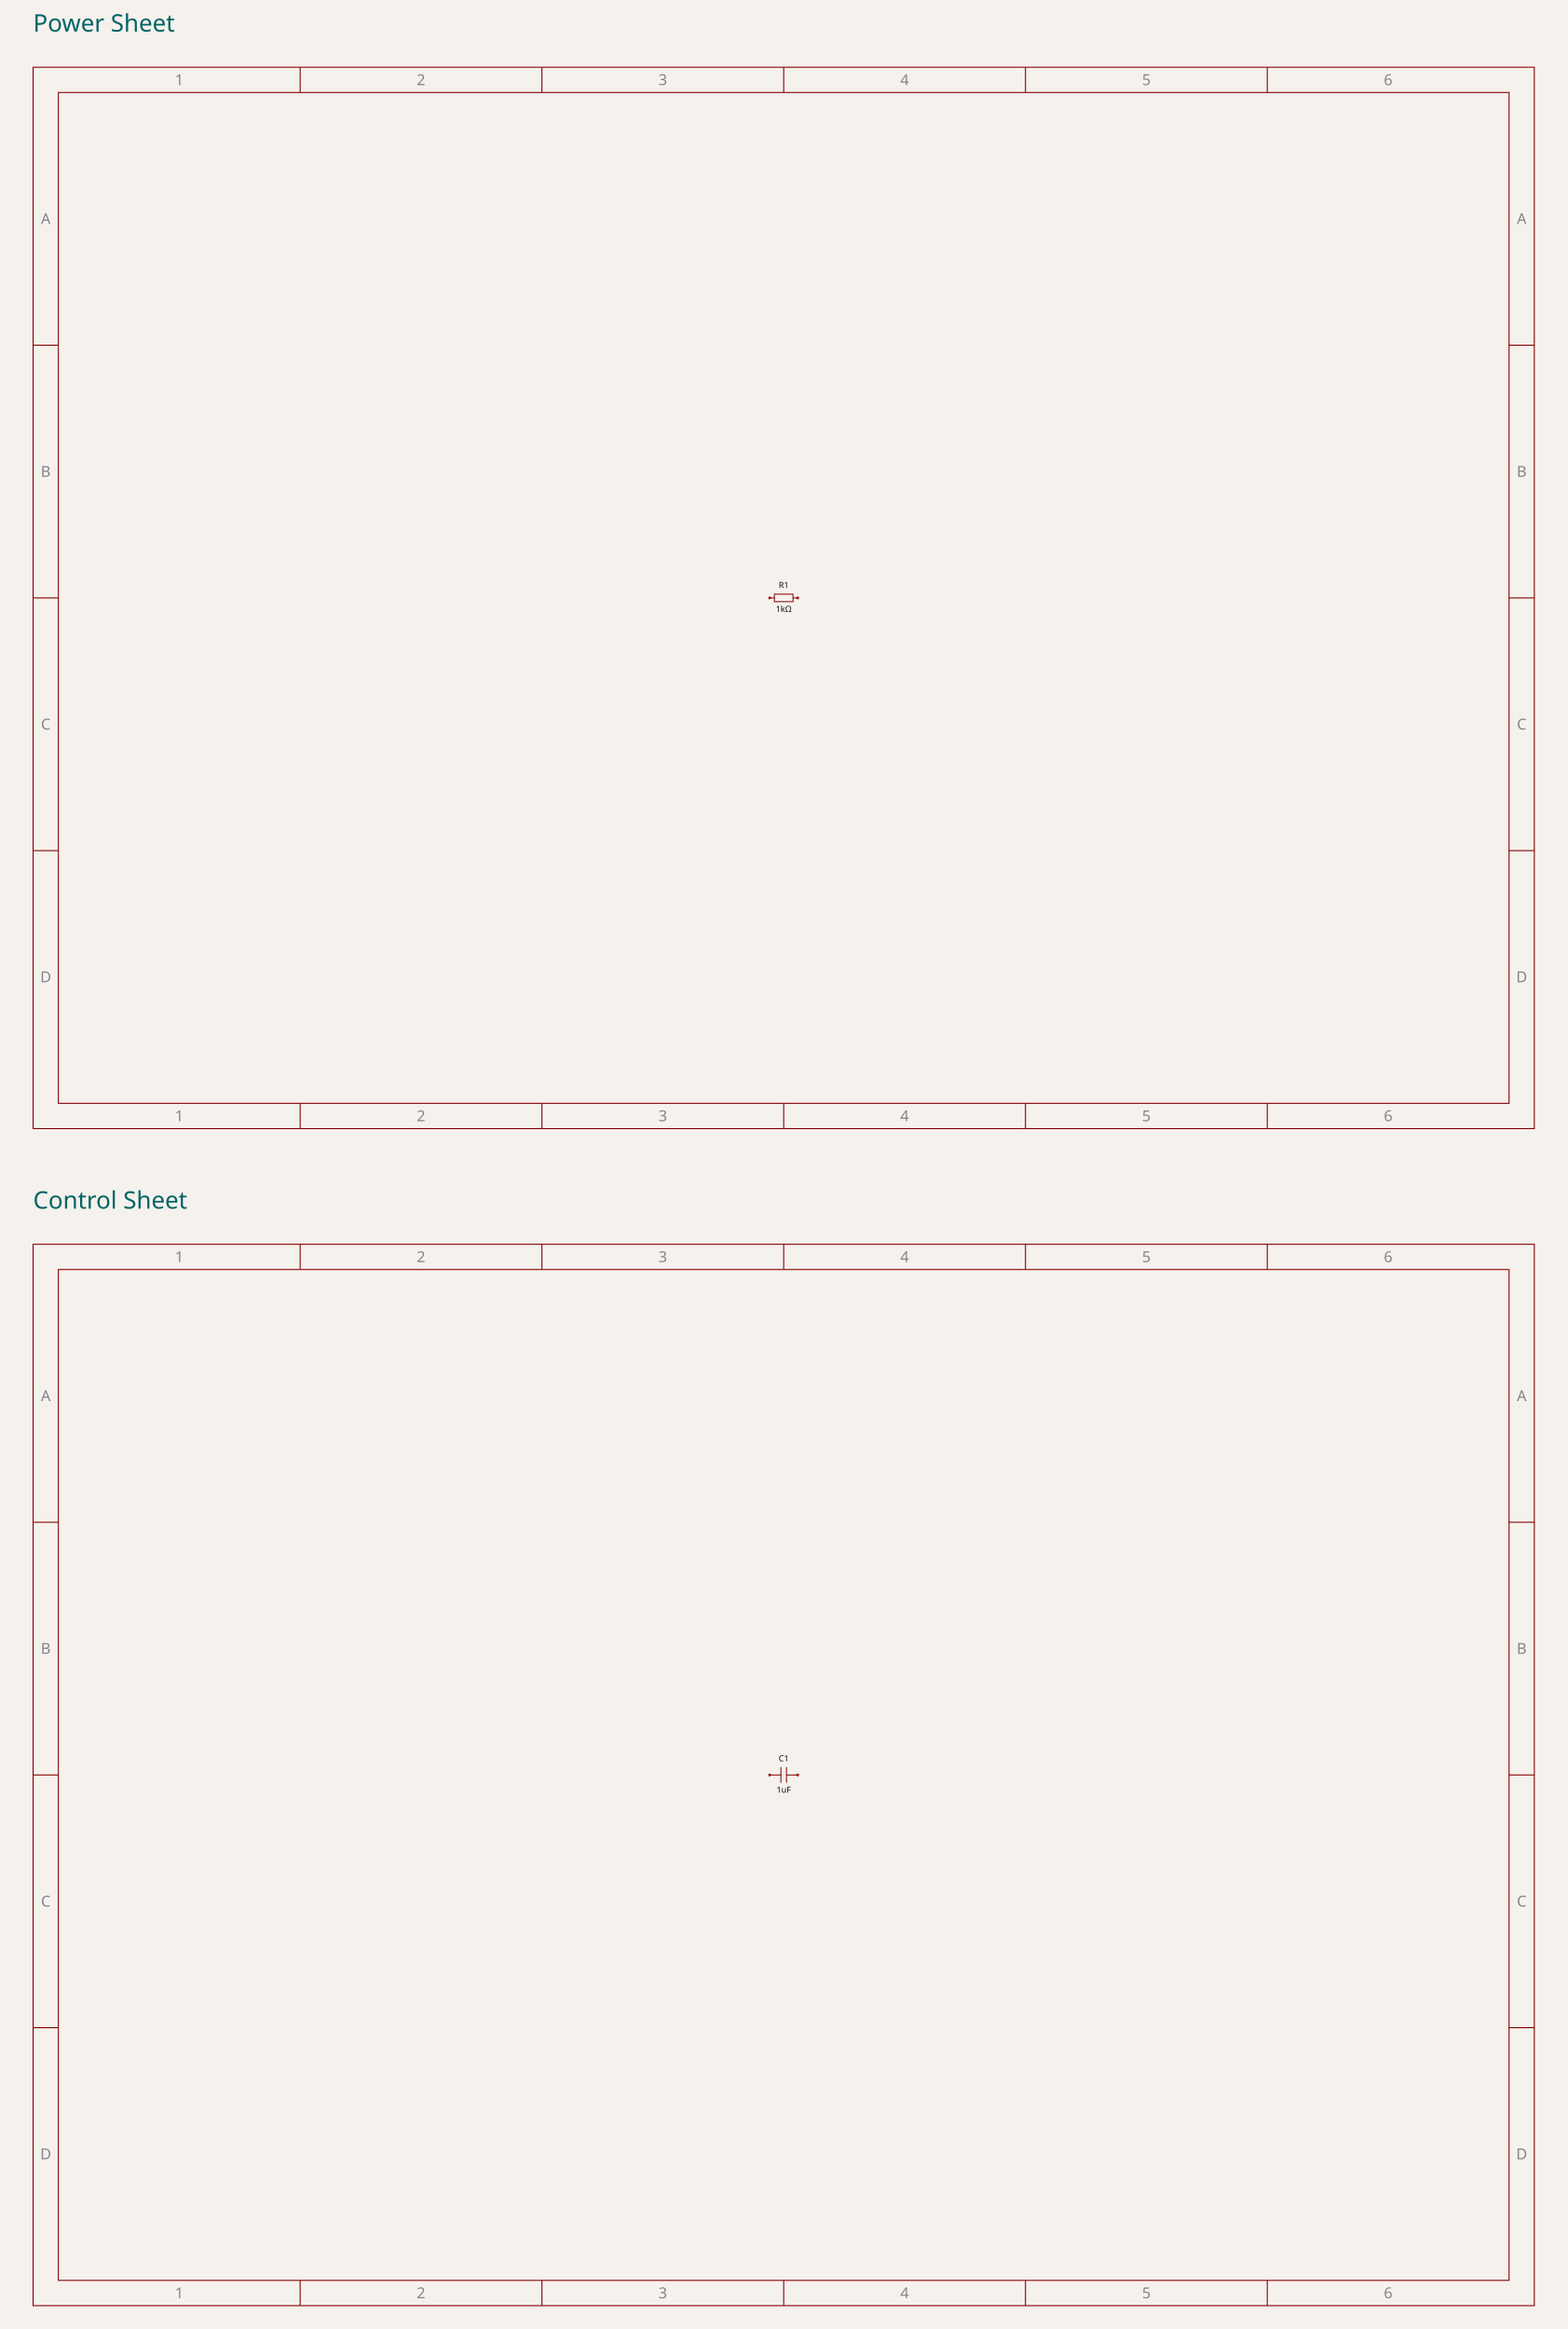
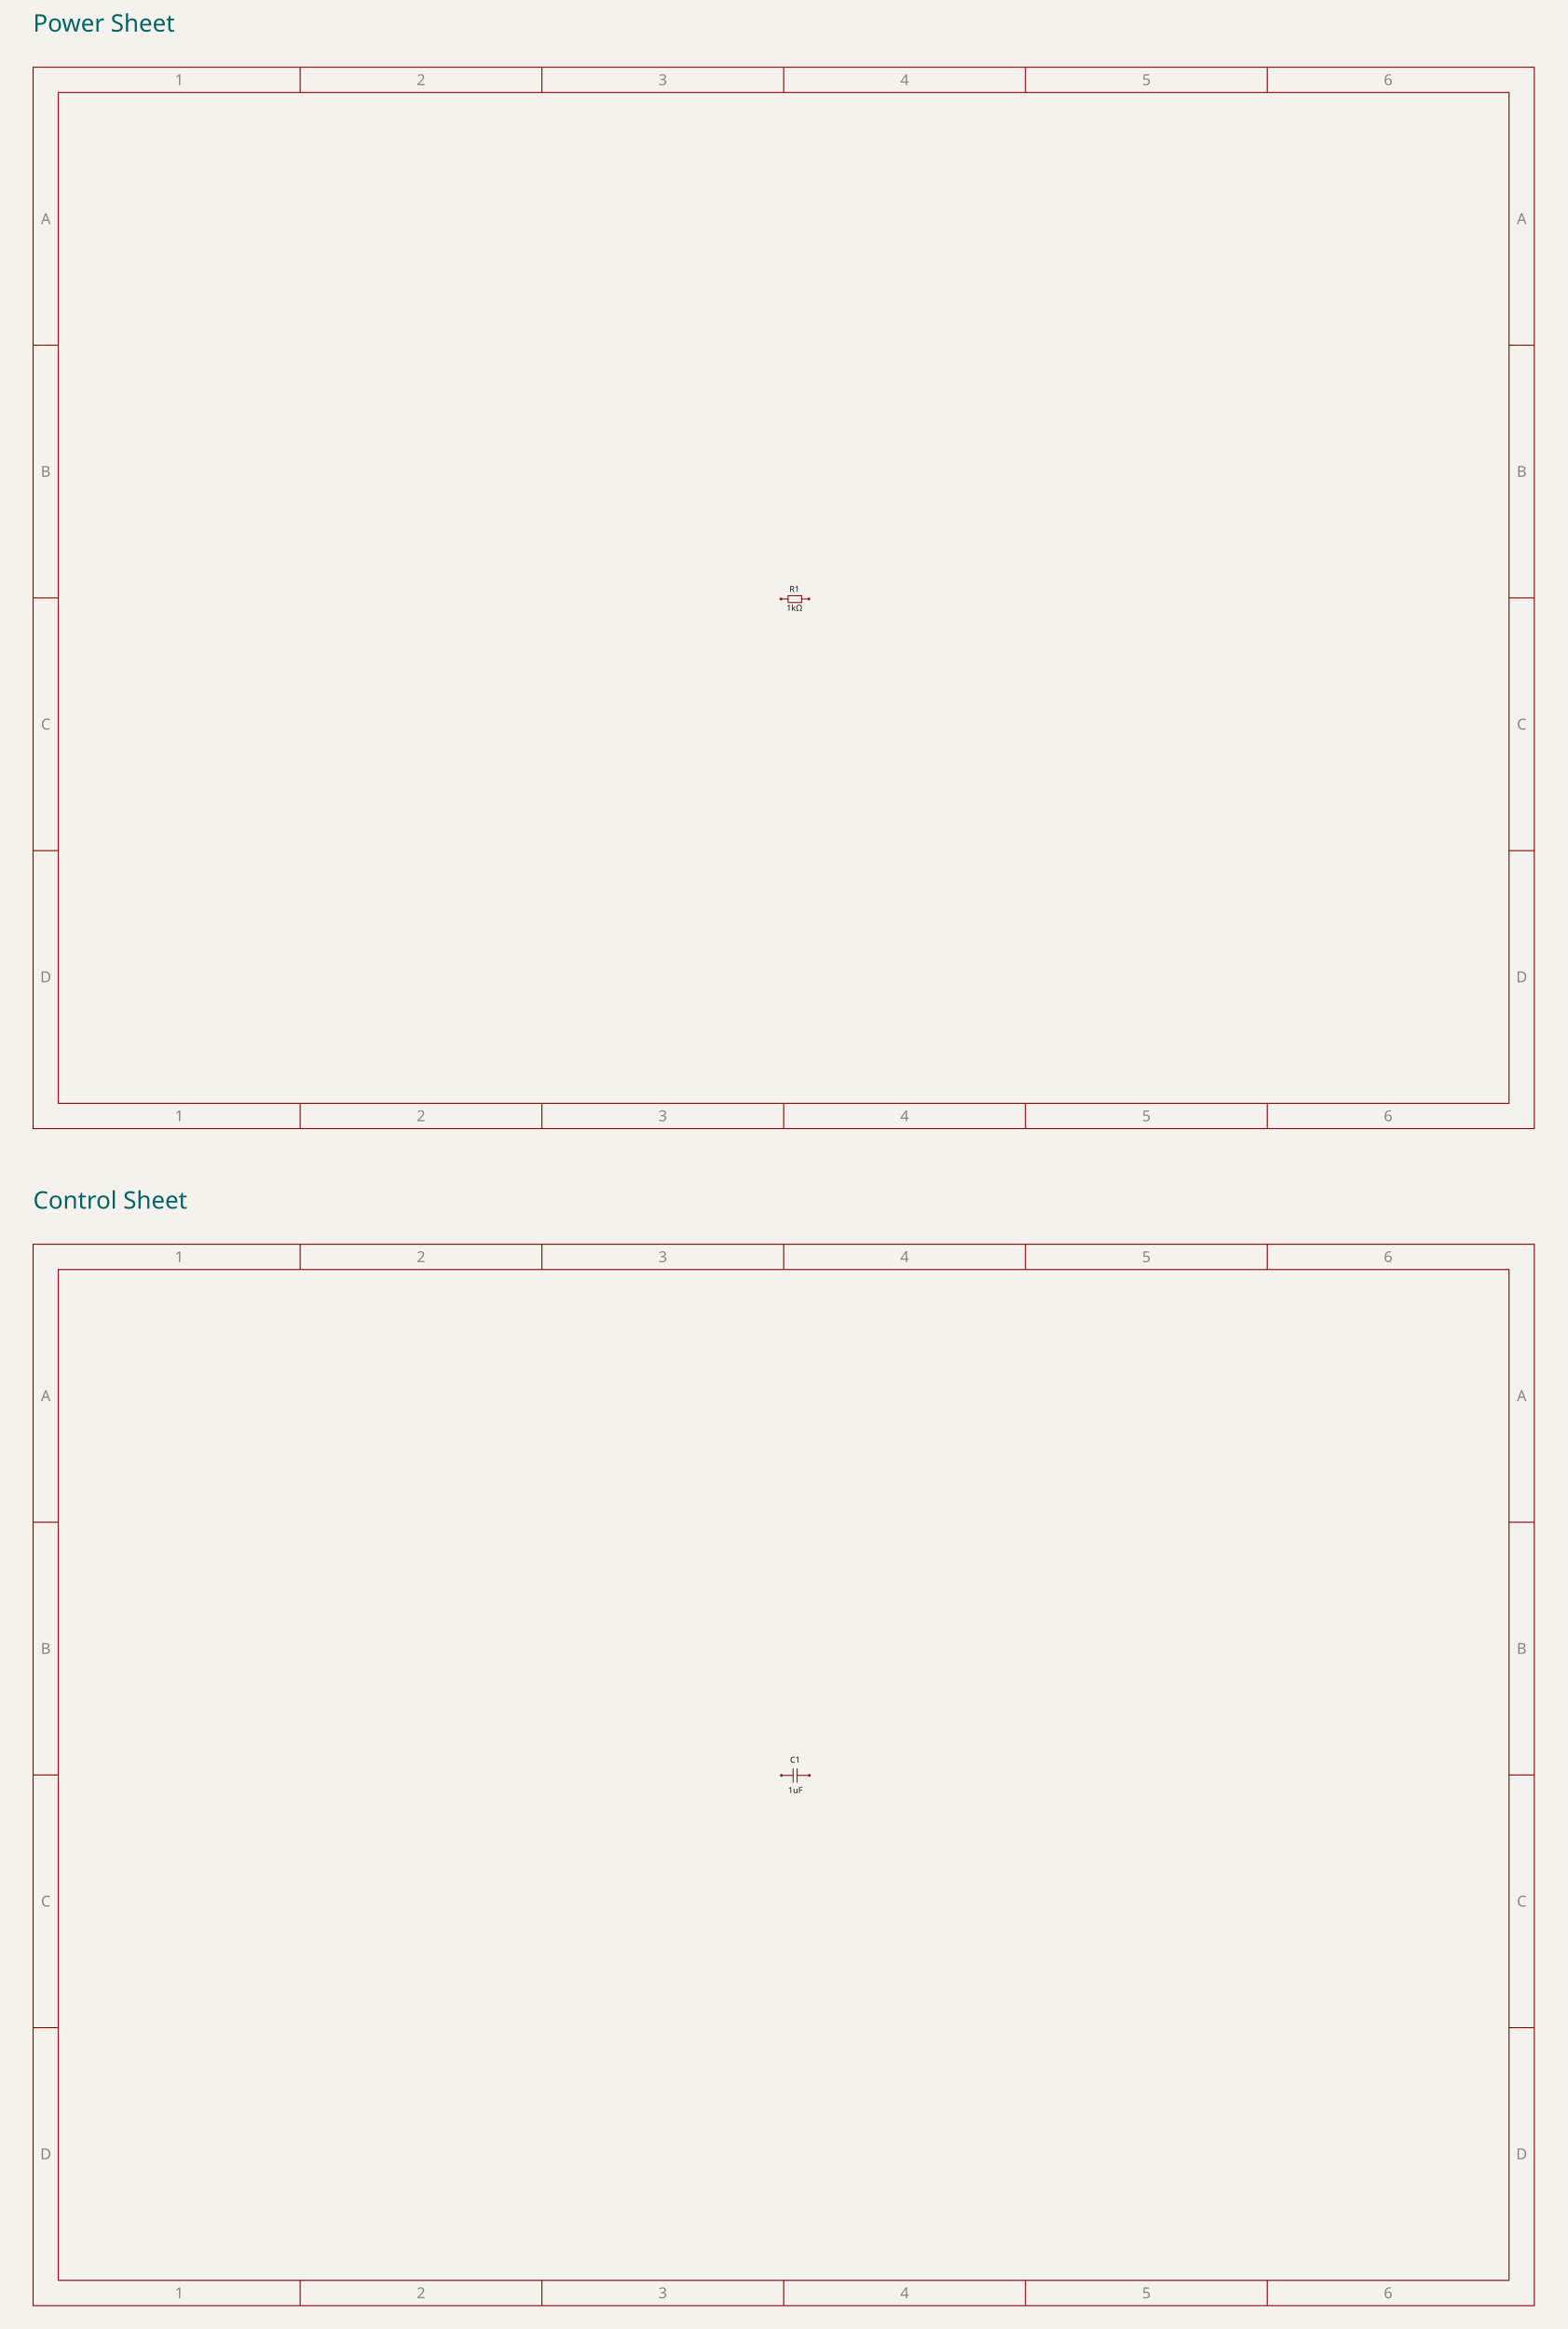
<svg xmlns="http://www.w3.org/2000/svg" class="tscircuit-stacked-schematic" width="1000" height="1486" viewBox="0 0 1000 1486" style="background-color: rgb(245, 241, 237)">
  <rect class="boundary" x="0" y="0" width="1000" height="1486" fill="rgb(245, 241, 237)" />
  <text class="stacked-sheet-label" x="21.113" y="20.16" font-family="sans-serif" font-size="15.4px" fill="rgb(0, 100, 100)" data-schematic-sheet-id="schematic_sheet_0">Power Sheet</text>
  <svg class="tscircuit-schematic" width="1000" height="707" style="background-color: rgb(245, 241, 237)" data-real-to-screen-transform="matrix(29.7857024382,0,0,-29.7857024382,500,353.5)" x="0" y="28">
    <style>
              .boundary { fill: rgb(245, 241, 237); }
              .schematic-boundary { fill: none; stroke: #fff; }
              .component { fill: none; stroke: rgb(132, 0, 0); }
              .chip { fill: rgb(255, 255, 194); stroke: rgb(132, 0, 0); }
              .component-pin { fill: none; stroke: rgb(132, 0, 0); }
              .text { font-family: sans-serif; fill: rgb(0, 150, 0); }
              .pin-number { fill: rgb(169, 0, 0); }
              .port-label { fill: rgb(0, 100, 100); }
              .component-name { fill: rgb(0, 100, 100); }

            </style>
    <rect class="boundary" x="0" y="0" width="1000" height="707" />
    <g class="schematic-sheet" data-circuit-json-type="schematic_sheet" data-schematic-sheet-id="schematic_sheet_0">
      <rect class="sch-rect" x="21.113" y="14.893" width="957.775" height="677.214" fill="none" stroke="rgb(132, 0, 0)" stroke-width="0.645" data-schematic-rect-id="schematic_sheet_0_outer" />
      <rect class="sch-rect" x="37.237" y="31.017" width="925.526" height="644.966" fill="none" stroke="rgb(132, 0, 0)" stroke-width="0.645" data-schematic-rect-id="schematic_sheet_0_inner" />
      <line class="sch-line" x1="191.491" y1="14.893" x2="191.491" y2="31.017" stroke="rgb(132, 0, 0)" stroke-width="0.645" data-schematic-line-id="schematic_sheet_0_top_column_1" />
      <line class="sch-line" x1="191.491" y1="692.107" x2="191.491" y2="675.983" stroke="rgb(132, 0, 0)" stroke-width="0.645" data-schematic-line-id="schematic_sheet_0_bottom_column_1" />
      <line class="sch-line" x1="345.746" y1="14.893" x2="345.746" y2="31.017" stroke="rgb(132, 0, 0)" stroke-width="0.645" data-schematic-line-id="schematic_sheet_0_top_column_2" />
      <line class="sch-line" x1="345.746" y1="692.107" x2="345.746" y2="675.983" stroke="rgb(132, 0, 0)" stroke-width="0.645" data-schematic-line-id="schematic_sheet_0_bottom_column_2" />
      <line class="sch-line" x1="500" y1="14.893" x2="500" y2="31.017" stroke="rgb(132, 0, 0)" stroke-width="0.645" data-schematic-line-id="schematic_sheet_0_top_column_3" />
      <line class="sch-line" x1="500" y1="692.107" x2="500" y2="675.983" stroke="rgb(132, 0, 0)" stroke-width="0.645" data-schematic-line-id="schematic_sheet_0_bottom_column_3" />
      <line class="sch-line" x1="654.254" y1="14.893" x2="654.254" y2="31.017" stroke="rgb(132, 0, 0)" stroke-width="0.645" data-schematic-line-id="schematic_sheet_0_top_column_4" />
      <line class="sch-line" x1="654.254" y1="692.107" x2="654.254" y2="675.983" stroke="rgb(132, 0, 0)" stroke-width="0.645" data-schematic-line-id="schematic_sheet_0_bottom_column_4" />
      <line class="sch-line" x1="808.509" y1="14.893" x2="808.509" y2="31.017" stroke="rgb(132, 0, 0)" stroke-width="0.645" data-schematic-line-id="schematic_sheet_0_top_column_5" />
      <line class="sch-line" x1="808.509" y1="692.107" x2="808.509" y2="675.983" stroke="rgb(132, 0, 0)" stroke-width="0.645" data-schematic-line-id="schematic_sheet_0_bottom_column_5" />
      <line class="sch-line" x1="21.113" y1="514.741" x2="37.237" y2="514.741" stroke="rgb(132, 0, 0)" stroke-width="0.645" data-schematic-line-id="schematic_sheet_0_left_row_1" />
      <line class="sch-line" x1="978.887" y1="514.741" x2="962.763" y2="514.741" stroke="rgb(132, 0, 0)" stroke-width="0.645" data-schematic-line-id="schematic_sheet_0_right_row_1" />
      <line class="sch-line" x1="21.113" y1="353.5" x2="37.237" y2="353.5" stroke="rgb(132, 0, 0)" stroke-width="0.645" data-schematic-line-id="schematic_sheet_0_left_row_2" />
      <line class="sch-line" x1="978.887" y1="353.5" x2="962.763" y2="353.5" stroke="rgb(132, 0, 0)" stroke-width="0.645" data-schematic-line-id="schematic_sheet_0_right_row_2" />
      <line class="sch-line" x1="21.113" y1="192.259" x2="37.237" y2="192.259" stroke="rgb(132, 0, 0)" stroke-width="0.645" data-schematic-line-id="schematic_sheet_0_left_row_3" />
      <line class="sch-line" x1="978.887" y1="192.259" x2="962.763" y2="192.259" stroke="rgb(132, 0, 0)" stroke-width="0.645" data-schematic-line-id="schematic_sheet_0_right_row_3" />
      <text class="sch-text" x="114.364" y="22.955" fill="rgb(132, 132, 132)" text-anchor="middle" dominant-baseline="middle" font-family="sans-serif" font-size="9.674px" transform="rotate(0, 114.3641, 22.95493)">1</text>
      <text class="sch-text" x="114.364" y="684.045" fill="rgb(132, 132, 132)" text-anchor="middle" dominant-baseline="middle" font-family="sans-serif" font-size="9.674px" transform="rotate(0, 114.3641, 684.0451)">1</text>
      <text class="sch-text" x="268.618" y="22.955" fill="rgb(132, 132, 132)" text-anchor="middle" dominant-baseline="middle" font-family="sans-serif" font-size="9.674px" transform="rotate(0, 268.6184, 22.95493)">2</text>
      <text class="sch-text" x="268.618" y="684.045" fill="rgb(132, 132, 132)" text-anchor="middle" dominant-baseline="middle" font-family="sans-serif" font-size="9.674px" transform="rotate(0, 268.6184, 684.0451)">2</text>
      <text class="sch-text" x="422.873" y="22.955" fill="rgb(132, 132, 132)" text-anchor="middle" dominant-baseline="middle" font-family="sans-serif" font-size="9.674px" transform="rotate(0, 422.8728, 22.95493)">3</text>
      <text class="sch-text" x="422.873" y="684.045" fill="rgb(132, 132, 132)" text-anchor="middle" dominant-baseline="middle" font-family="sans-serif" font-size="9.674px" transform="rotate(0, 422.8728, 684.0451)">3</text>
      <text class="sch-text" x="577.127" y="22.955" fill="rgb(132, 132, 132)" text-anchor="middle" dominant-baseline="middle" font-family="sans-serif" font-size="9.674px" transform="rotate(0, 577.1272, 22.95493)">4</text>
      <text class="sch-text" x="577.127" y="684.045" fill="rgb(132, 132, 132)" text-anchor="middle" dominant-baseline="middle" font-family="sans-serif" font-size="9.674px" transform="rotate(0, 577.1272, 684.0451)">4</text>
      <text class="sch-text" x="731.382" y="22.955" fill="rgb(132, 132, 132)" text-anchor="middle" dominant-baseline="middle" font-family="sans-serif" font-size="9.674px" transform="rotate(0, 731.3816, 22.95493)">5</text>
      <text class="sch-text" x="731.382" y="684.045" fill="rgb(132, 132, 132)" text-anchor="middle" dominant-baseline="middle" font-family="sans-serif" font-size="9.674px" transform="rotate(0, 731.3816, 684.0451)">5</text>
      <text class="sch-text" x="885.636" y="22.955" fill="rgb(132, 132, 132)" text-anchor="middle" dominant-baseline="middle" font-family="sans-serif" font-size="9.674px" transform="rotate(0, 885.6359, 22.95493)">6</text>
      <text class="sch-text" x="885.636" y="684.045" fill="rgb(132, 132, 132)" text-anchor="middle" dominant-baseline="middle" font-family="sans-serif" font-size="9.674px" transform="rotate(0, 885.6359, 684.0451)">6</text>
      <text class="sch-text" x="29.175" y="111.638" fill="rgb(132, 132, 132)" text-anchor="middle" dominant-baseline="middle" font-family="sans-serif" font-size="9.674px" transform="rotate(0, 29.17482, 111.6378)">A</text>
      <text class="sch-text" x="970.825" y="111.638" fill="rgb(132, 132, 132)" text-anchor="middle" dominant-baseline="middle" font-family="sans-serif" font-size="9.674px" transform="rotate(0, 970.8252, 111.6378)">A</text>
      <text class="sch-text" x="29.175" y="272.879" fill="rgb(132, 132, 132)" text-anchor="middle" dominant-baseline="middle" font-family="sans-serif" font-size="9.674px" transform="rotate(0, 29.17482, 272.8793)">B</text>
      <text class="sch-text" x="970.825" y="272.879" fill="rgb(132, 132, 132)" text-anchor="middle" dominant-baseline="middle" font-family="sans-serif" font-size="9.674px" transform="rotate(0, 970.8252, 272.8793)">B</text>
      <text class="sch-text" x="29.175" y="434.121" fill="rgb(132, 132, 132)" text-anchor="middle" dominant-baseline="middle" font-family="sans-serif" font-size="9.674px" transform="rotate(0, 29.17482, 434.1207)">C</text>
      <text class="sch-text" x="970.825" y="434.121" fill="rgb(132, 132, 132)" text-anchor="middle" dominant-baseline="middle" font-family="sans-serif" font-size="9.674px" transform="rotate(0, 970.8252, 434.1207)">C</text>
      <text class="sch-text" x="29.175" y="595.362" fill="rgb(132, 132, 132)" text-anchor="middle" dominant-baseline="middle" font-family="sans-serif" font-size="9.674px" transform="rotate(0, 29.17482, 595.3622)">D</text>
      <text class="sch-text" x="970.825" y="595.362" fill="rgb(132, 132, 132)" text-anchor="middle" dominant-baseline="middle" font-family="sans-serif" font-size="9.674px" transform="rotate(0, 970.8252, 595.3622)">D</text>
    </g>
    <g class="sch-component" data-circuit-json-type="schematic_component" data-schematic-component-id="schematic_component_0" data-schematic-sheet-id="schematic_sheet_0">
-       <rect class="component-overlay sch-component-overlay" x="491.064" y="351.118" width="17.871" height="4.765" fill="transparent" />
-       <path class="sch-component-symbol-path" d="M 491.064 353.5 L 494.043 353.5" stroke="rgb(132, 0, 0)" fill="none" stroke-width="0.596px" stroke-linecap="round" />
-       <path class="sch-component-symbol-path" d="M 505.957 353.5 L 508.936 353.5" stroke="rgb(132, 0, 0)" fill="none" stroke-width="0.596px" stroke-linecap="round" />
-       <path class="sch-component-symbol-path" d="M 494.043 351.118 L 505.957 351.118 L 505.957 355.882 L 494.043 355.882 L 494.043 351.118" stroke="rgb(132, 0, 0)" fill="none" stroke-width="0.596px" stroke-linecap="round" />
-       <text class="sch-component-name sch-component-text" x="500" y="348.734" stroke="rgb(245, 241, 237)" stroke-width="0.596px" paint-order="stroke" fill="rgb(15, 15, 15)" font-family="sans-serif" text-anchor="middle" dominant-baseline="ideographic" font-size="5.361px">R1</text>
-       <text class="sch-component-text" x="500" y="358.266" fill="rgb(15, 15, 15)" font-family="sans-serif" text-anchor="middle" dominant-baseline="hanging" font-size="5.361px">1kΩ</text>
-       <circle class="component-pin sch-component-pin" cx="491.064" cy="353.5" r="0.596px" stroke-width="0.596px" fill="none" stroke="rgb(132, 0, 0)" />
-       <circle class="component-pin sch-component-pin" cx="508.936" cy="353.5" r="0.596px" stroke-width="0.596px" fill="none" stroke="rgb(132, 0, 0)" />
+       <rect class="component-overlay sch-component-overlay" x="498.24" y="352.065" width="17.871" height="4.387" fill="transparent" />
+       <path class="sch-component-symbol-path" d="M 498.24 354.177 L 502.789 354.177" stroke="rgb(132, 0, 0)" fill="none" stroke-width="0.596px" stroke-linecap="round" />
+       <path class="sch-component-symbol-path" d="M 511.4 354.177 L 516.111 354.177" stroke="rgb(132, 0, 0)" fill="none" stroke-width="0.596px" stroke-linecap="round" />
+       <path class="sch-component-symbol-path" d="M 507.176 352.065 L 511.4 352.065 L 511.4 356.451 L 502.789 356.451 L 502.789 352.065 L 507.176 352.065" stroke="rgb(132, 0, 0)" fill="none" stroke-width="0.596px" stroke-linecap="round" />
+       <text class="sch-component-name sch-component-text" x="506.851" y="351.261" stroke="rgb(245, 241, 237)" stroke-width="0.596px" paint-order="stroke" fill="rgb(15, 15, 15)" font-family="sans-serif" text-anchor="middle" dominant-baseline="ideographic" font-size="5.361px">R1</text>
+       <text class="sch-component-text" x="506.851" y="357.58" fill="rgb(15, 15, 15)" font-family="sans-serif" text-anchor="middle" dominant-baseline="hanging" font-size="5.361px">1kΩ</text>
+       <circle class="component-pin sch-component-pin" cx="498.24" cy="354.177" r="0.596px" stroke-width="0.596px" fill="none" stroke="rgb(132, 0, 0)" />
+       <circle class="component-pin sch-component-pin" cx="516.111" cy="354.177" r="0.596px" stroke-width="0.596px" fill="none" stroke="rgb(132, 0, 0)" />
    </g>
    <g class="schematic-port-hover sch-port-hover" data-schematic-port-id="source_port_0" data-schematic-sheet-id="schematic_sheet_0">
      <circle cx="491.064" cy="353.5" r="1.191" fill="red" opacity="0" />
    </g>
    <g class="schematic-port-hover sch-port-hover" data-schematic-port-id="source_port_1" data-schematic-sheet-id="schematic_sheet_0">
      <circle cx="508.936" cy="353.5" r="1.191" fill="red" opacity="0" />
    </g>
  </svg>
  <text class="stacked-sheet-label" x="21.113" y="771.16" font-family="sans-serif" font-size="15.4px" fill="rgb(0, 100, 100)" data-schematic-sheet-id="schematic_sheet_1">Control Sheet</text>
  <svg class="tscircuit-schematic" width="1000" height="707" style="background-color: rgb(245, 241, 237)" data-real-to-screen-transform="matrix(29.7857024382,0,0,-29.7857024382,500,353.5)" x="0" y="779">
    <style>
              .boundary { fill: rgb(245, 241, 237); }
              .schematic-boundary { fill: none; stroke: #fff; }
              .component { fill: none; stroke: rgb(132, 0, 0); }
              .chip { fill: rgb(255, 255, 194); stroke: rgb(132, 0, 0); }
              .component-pin { fill: none; stroke: rgb(132, 0, 0); }
              .text { font-family: sans-serif; fill: rgb(0, 150, 0); }
              .pin-number { fill: rgb(169, 0, 0); }
              .port-label { fill: rgb(0, 100, 100); }
              .component-name { fill: rgb(0, 100, 100); }
-               
+ 
            </style>
    <rect class="boundary" x="0" y="0" width="1000" height="707" />
    <g class="schematic-sheet" data-circuit-json-type="schematic_sheet" data-schematic-sheet-id="schematic_sheet_1">
      <rect class="sch-rect" x="21.113" y="14.893" width="957.775" height="677.214" fill="none" stroke="rgb(132, 0, 0)" stroke-width="0.645" data-schematic-rect-id="schematic_sheet_1_outer" />
      <rect class="sch-rect" x="37.237" y="31.017" width="925.526" height="644.966" fill="none" stroke="rgb(132, 0, 0)" stroke-width="0.645" data-schematic-rect-id="schematic_sheet_1_inner" />
      <line class="sch-line" x1="191.491" y1="14.893" x2="191.491" y2="31.017" stroke="rgb(132, 0, 0)" stroke-width="0.645" data-schematic-line-id="schematic_sheet_1_top_column_1" />
      <line class="sch-line" x1="191.491" y1="692.107" x2="191.491" y2="675.983" stroke="rgb(132, 0, 0)" stroke-width="0.645" data-schematic-line-id="schematic_sheet_1_bottom_column_1" />
      <line class="sch-line" x1="345.746" y1="14.893" x2="345.746" y2="31.017" stroke="rgb(132, 0, 0)" stroke-width="0.645" data-schematic-line-id="schematic_sheet_1_top_column_2" />
      <line class="sch-line" x1="345.746" y1="692.107" x2="345.746" y2="675.983" stroke="rgb(132, 0, 0)" stroke-width="0.645" data-schematic-line-id="schematic_sheet_1_bottom_column_2" />
      <line class="sch-line" x1="500" y1="14.893" x2="500" y2="31.017" stroke="rgb(132, 0, 0)" stroke-width="0.645" data-schematic-line-id="schematic_sheet_1_top_column_3" />
      <line class="sch-line" x1="500" y1="692.107" x2="500" y2="675.983" stroke="rgb(132, 0, 0)" stroke-width="0.645" data-schematic-line-id="schematic_sheet_1_bottom_column_3" />
      <line class="sch-line" x1="654.254" y1="14.893" x2="654.254" y2="31.017" stroke="rgb(132, 0, 0)" stroke-width="0.645" data-schematic-line-id="schematic_sheet_1_top_column_4" />
      <line class="sch-line" x1="654.254" y1="692.107" x2="654.254" y2="675.983" stroke="rgb(132, 0, 0)" stroke-width="0.645" data-schematic-line-id="schematic_sheet_1_bottom_column_4" />
      <line class="sch-line" x1="808.509" y1="14.893" x2="808.509" y2="31.017" stroke="rgb(132, 0, 0)" stroke-width="0.645" data-schematic-line-id="schematic_sheet_1_top_column_5" />
      <line class="sch-line" x1="808.509" y1="692.107" x2="808.509" y2="675.983" stroke="rgb(132, 0, 0)" stroke-width="0.645" data-schematic-line-id="schematic_sheet_1_bottom_column_5" />
      <line class="sch-line" x1="21.113" y1="514.741" x2="37.237" y2="514.741" stroke="rgb(132, 0, 0)" stroke-width="0.645" data-schematic-line-id="schematic_sheet_1_left_row_1" />
      <line class="sch-line" x1="978.887" y1="514.741" x2="962.763" y2="514.741" stroke="rgb(132, 0, 0)" stroke-width="0.645" data-schematic-line-id="schematic_sheet_1_right_row_1" />
      <line class="sch-line" x1="21.113" y1="353.5" x2="37.237" y2="353.5" stroke="rgb(132, 0, 0)" stroke-width="0.645" data-schematic-line-id="schematic_sheet_1_left_row_2" />
      <line class="sch-line" x1="978.887" y1="353.5" x2="962.763" y2="353.5" stroke="rgb(132, 0, 0)" stroke-width="0.645" data-schematic-line-id="schematic_sheet_1_right_row_2" />
      <line class="sch-line" x1="21.113" y1="192.259" x2="37.237" y2="192.259" stroke="rgb(132, 0, 0)" stroke-width="0.645" data-schematic-line-id="schematic_sheet_1_left_row_3" />
      <line class="sch-line" x1="978.887" y1="192.259" x2="962.763" y2="192.259" stroke="rgb(132, 0, 0)" stroke-width="0.645" data-schematic-line-id="schematic_sheet_1_right_row_3" />
      <text class="sch-text" x="114.364" y="22.955" fill="rgb(132, 132, 132)" text-anchor="middle" dominant-baseline="middle" font-family="sans-serif" font-size="9.674px" transform="rotate(0, 114.3641, 22.95493)">1</text>
      <text class="sch-text" x="114.364" y="684.045" fill="rgb(132, 132, 132)" text-anchor="middle" dominant-baseline="middle" font-family="sans-serif" font-size="9.674px" transform="rotate(0, 114.3641, 684.0451)">1</text>
      <text class="sch-text" x="268.618" y="22.955" fill="rgb(132, 132, 132)" text-anchor="middle" dominant-baseline="middle" font-family="sans-serif" font-size="9.674px" transform="rotate(0, 268.6184, 22.95493)">2</text>
      <text class="sch-text" x="268.618" y="684.045" fill="rgb(132, 132, 132)" text-anchor="middle" dominant-baseline="middle" font-family="sans-serif" font-size="9.674px" transform="rotate(0, 268.6184, 684.0451)">2</text>
      <text class="sch-text" x="422.873" y="22.955" fill="rgb(132, 132, 132)" text-anchor="middle" dominant-baseline="middle" font-family="sans-serif" font-size="9.674px" transform="rotate(0, 422.8728, 22.95493)">3</text>
      <text class="sch-text" x="422.873" y="684.045" fill="rgb(132, 132, 132)" text-anchor="middle" dominant-baseline="middle" font-family="sans-serif" font-size="9.674px" transform="rotate(0, 422.8728, 684.0451)">3</text>
      <text class="sch-text" x="577.127" y="22.955" fill="rgb(132, 132, 132)" text-anchor="middle" dominant-baseline="middle" font-family="sans-serif" font-size="9.674px" transform="rotate(0, 577.1272, 22.95493)">4</text>
      <text class="sch-text" x="577.127" y="684.045" fill="rgb(132, 132, 132)" text-anchor="middle" dominant-baseline="middle" font-family="sans-serif" font-size="9.674px" transform="rotate(0, 577.1272, 684.0451)">4</text>
      <text class="sch-text" x="731.382" y="22.955" fill="rgb(132, 132, 132)" text-anchor="middle" dominant-baseline="middle" font-family="sans-serif" font-size="9.674px" transform="rotate(0, 731.3816, 22.95493)">5</text>
      <text class="sch-text" x="731.382" y="684.045" fill="rgb(132, 132, 132)" text-anchor="middle" dominant-baseline="middle" font-family="sans-serif" font-size="9.674px" transform="rotate(0, 731.3816, 684.0451)">5</text>
      <text class="sch-text" x="885.636" y="22.955" fill="rgb(132, 132, 132)" text-anchor="middle" dominant-baseline="middle" font-family="sans-serif" font-size="9.674px" transform="rotate(0, 885.6359, 22.95493)">6</text>
      <text class="sch-text" x="885.636" y="684.045" fill="rgb(132, 132, 132)" text-anchor="middle" dominant-baseline="middle" font-family="sans-serif" font-size="9.674px" transform="rotate(0, 885.6359, 684.0451)">6</text>
      <text class="sch-text" x="29.175" y="111.638" fill="rgb(132, 132, 132)" text-anchor="middle" dominant-baseline="middle" font-family="sans-serif" font-size="9.674px" transform="rotate(0, 29.17482, 111.6378)">A</text>
      <text class="sch-text" x="970.825" y="111.638" fill="rgb(132, 132, 132)" text-anchor="middle" dominant-baseline="middle" font-family="sans-serif" font-size="9.674px" transform="rotate(0, 970.8252, 111.6378)">A</text>
      <text class="sch-text" x="29.175" y="272.879" fill="rgb(132, 132, 132)" text-anchor="middle" dominant-baseline="middle" font-family="sans-serif" font-size="9.674px" transform="rotate(0, 29.17482, 272.8793)">B</text>
      <text class="sch-text" x="970.825" y="272.879" fill="rgb(132, 132, 132)" text-anchor="middle" dominant-baseline="middle" font-family="sans-serif" font-size="9.674px" transform="rotate(0, 970.8252, 272.8793)">B</text>
      <text class="sch-text" x="29.175" y="434.121" fill="rgb(132, 132, 132)" text-anchor="middle" dominant-baseline="middle" font-family="sans-serif" font-size="9.674px" transform="rotate(0, 29.17482, 434.1207)">C</text>
      <text class="sch-text" x="970.825" y="434.121" fill="rgb(132, 132, 132)" text-anchor="middle" dominant-baseline="middle" font-family="sans-serif" font-size="9.674px" transform="rotate(0, 970.8252, 434.1207)">C</text>
      <text class="sch-text" x="29.175" y="595.362" fill="rgb(132, 132, 132)" text-anchor="middle" dominant-baseline="middle" font-family="sans-serif" font-size="9.674px" transform="rotate(0, 29.17482, 595.3622)">D</text>
      <text class="sch-text" x="970.825" y="595.362" fill="rgb(132, 132, 132)" text-anchor="middle" dominant-baseline="middle" font-family="sans-serif" font-size="9.674px" transform="rotate(0, 970.8252, 595.3622)">D</text>
    </g>
    <g class="sch-component" data-circuit-json-type="schematic_component" data-schematic-component-id="schematic_component_1" data-schematic-sheet-id="schematic_sheet_1">
-       <rect class="component-overlay sch-component-overlay" x="491.064" y="348.734" width="17.871" height="9.533" fill="transparent" />
-       <path class="sch-component-symbol-path" d="M 508.936 353.5 L 501.787 353.5" stroke="rgb(132, 0, 0)" fill="none" stroke-width="0.596px" stroke-linecap="round" />
-       <path class="sch-component-symbol-path" d="M 498.213 353.5 L 491.064 353.5" stroke="rgb(132, 0, 0)" fill="none" stroke-width="0.596px" stroke-linecap="round" />
-       <path class="sch-component-symbol-path" d="M 501.787 348.734 L 501.787 358.266" stroke="rgb(132, 0, 0)" fill="none" stroke-width="0.596px" stroke-linecap="round" />
-       <path class="sch-component-symbol-path" d="M 498.213 348.734 L 498.213 358.266" stroke="rgb(132, 0, 0)" fill="none" stroke-width="0.596px" stroke-linecap="round" />
-       <text class="sch-component-name sch-component-text" x="500" y="346.351" stroke="rgb(245, 241, 237)" stroke-width="0.596px" paint-order="stroke" fill="rgb(15, 15, 15)" font-family="sans-serif" text-anchor="middle" dominant-baseline="ideographic" font-size="5.361px">C1</text>
-       <text class="sch-component-text" x="500" y="360.649" fill="rgb(15, 15, 15)" font-family="sans-serif" text-anchor="middle" dominant-baseline="hanging" font-size="5.361px">1uF</text>
-       <circle class="component-pin sch-component-pin" cx="491.064" cy="353.5" r="0.596px" stroke-width="0.596px" fill="none" stroke="rgb(132, 0, 0)" />
-       <circle class="component-pin sch-component-pin" cx="508.936" cy="353.5" r="0.596px" stroke-width="0.596px" fill="none" stroke="rgb(132, 0, 0)" />
+       <rect class="component-overlay sch-component-overlay" x="498.511" y="349.547" width="17.871" height="8.611" fill="transparent" />
+       <path class="sch-component-symbol-path" d="M 516.382 353.771 L 508.584 353.771" stroke="rgb(132, 0, 0)" fill="none" stroke-width="0.596px" stroke-linecap="round" />
+       <path class="sch-component-symbol-path" d="M 505.984 353.771 L 498.511 353.771" stroke="rgb(132, 0, 0)" fill="none" stroke-width="0.596px" stroke-linecap="round" />
+       <path class="sch-component-symbol-path" d="M 508.584 349.547 L 508.584 358.157" stroke="rgb(132, 0, 0)" fill="none" stroke-width="0.596px" stroke-linecap="round" />
+       <path class="sch-component-symbol-path" d="M 505.984 349.547 L 505.984 358.157" stroke="rgb(132, 0, 0)" fill="none" stroke-width="0.596px" stroke-linecap="round" />
+       <text class="sch-component-name sch-component-text" x="507.284" y="347.272" stroke="rgb(245, 241, 237)" stroke-width="0.596px" paint-order="stroke" fill="rgb(15, 15, 15)" font-family="sans-serif" text-anchor="middle" dominant-baseline="ideographic" font-size="5.361px">C1</text>
+       <text class="sch-component-text" x="507.446" y="360.919" fill="rgb(15, 15, 15)" font-family="sans-serif" text-anchor="middle" dominant-baseline="hanging" font-size="5.361px">1uF</text>
+       <circle class="component-pin sch-component-pin" cx="498.511" cy="353.771" r="0.596px" stroke-width="0.596px" fill="none" stroke="rgb(132, 0, 0)" />
+       <circle class="component-pin sch-component-pin" cx="516.382" cy="353.771" r="0.596px" stroke-width="0.596px" fill="none" stroke="rgb(132, 0, 0)" />
    </g>
    <g class="schematic-port-hover sch-port-hover" data-schematic-port-id="source_port_2" data-schematic-sheet-id="schematic_sheet_1">
      <circle cx="491.064" cy="353.5" r="1.191" fill="red" opacity="0" />
    </g>
    <g class="schematic-port-hover sch-port-hover" data-schematic-port-id="source_port_3" data-schematic-sheet-id="schematic_sheet_1">
      <circle cx="508.936" cy="353.5" r="1.191" fill="red" opacity="0" />
    </g>
  </svg>
</svg>
